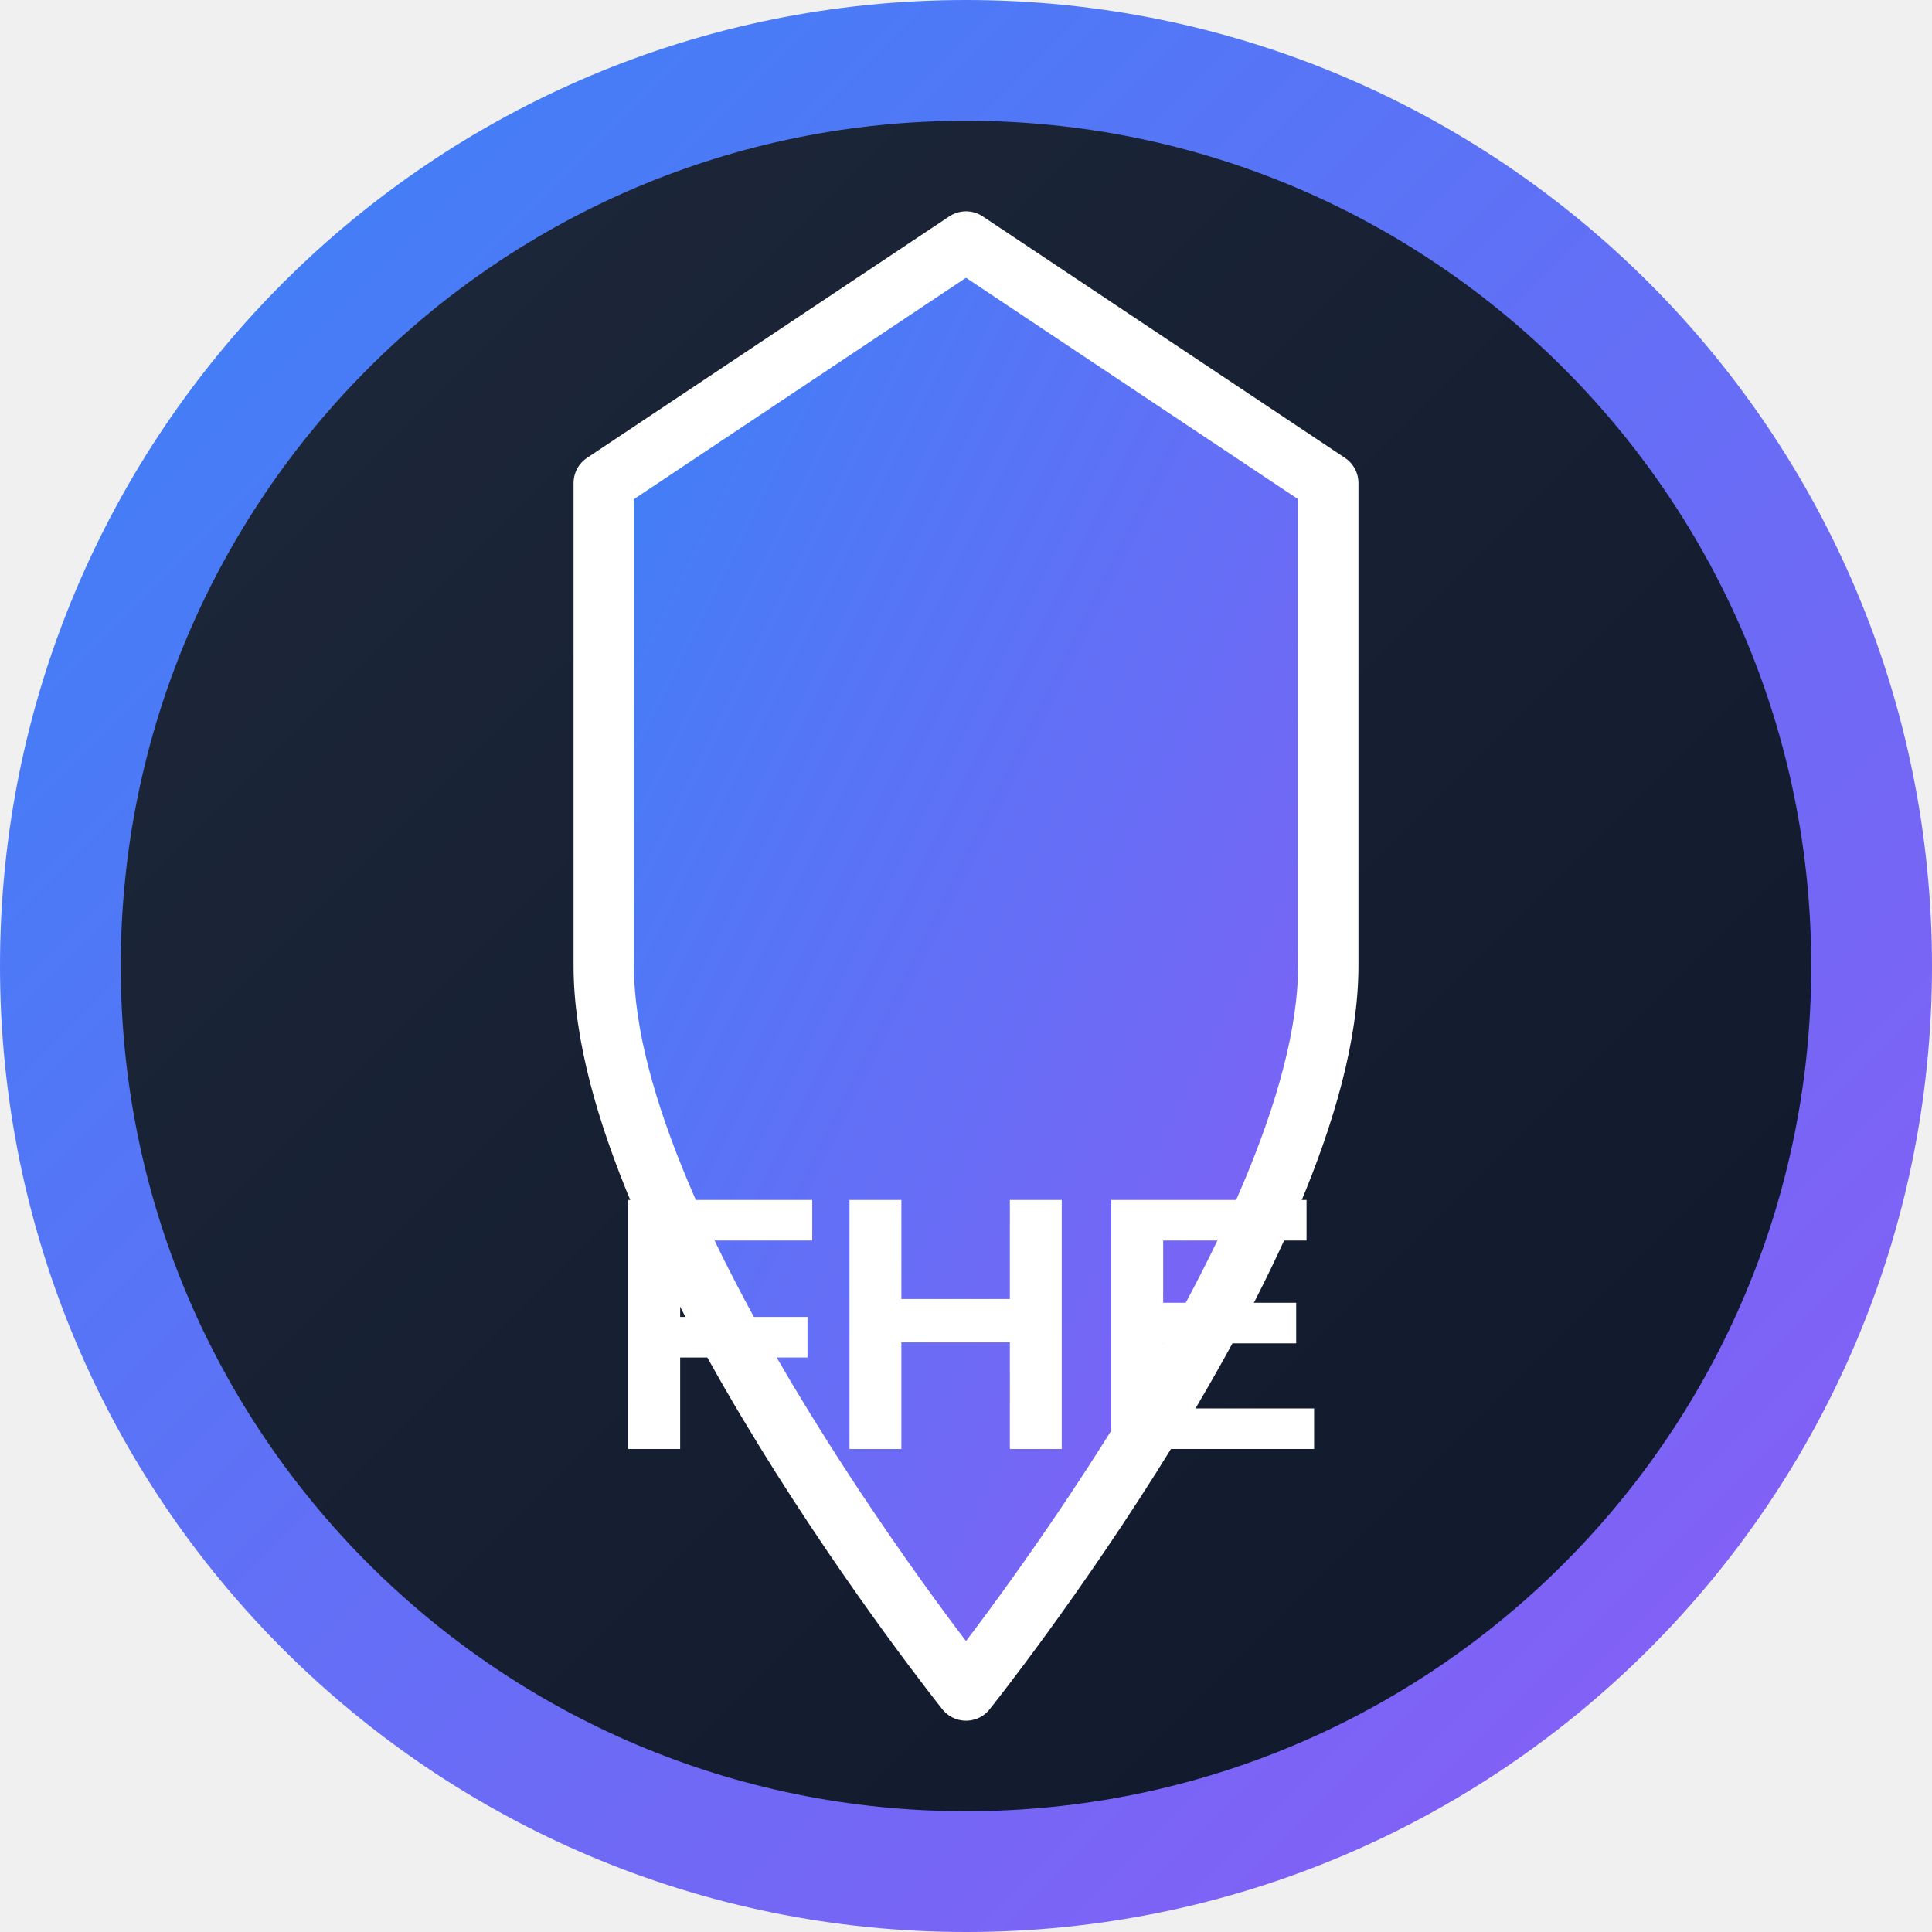
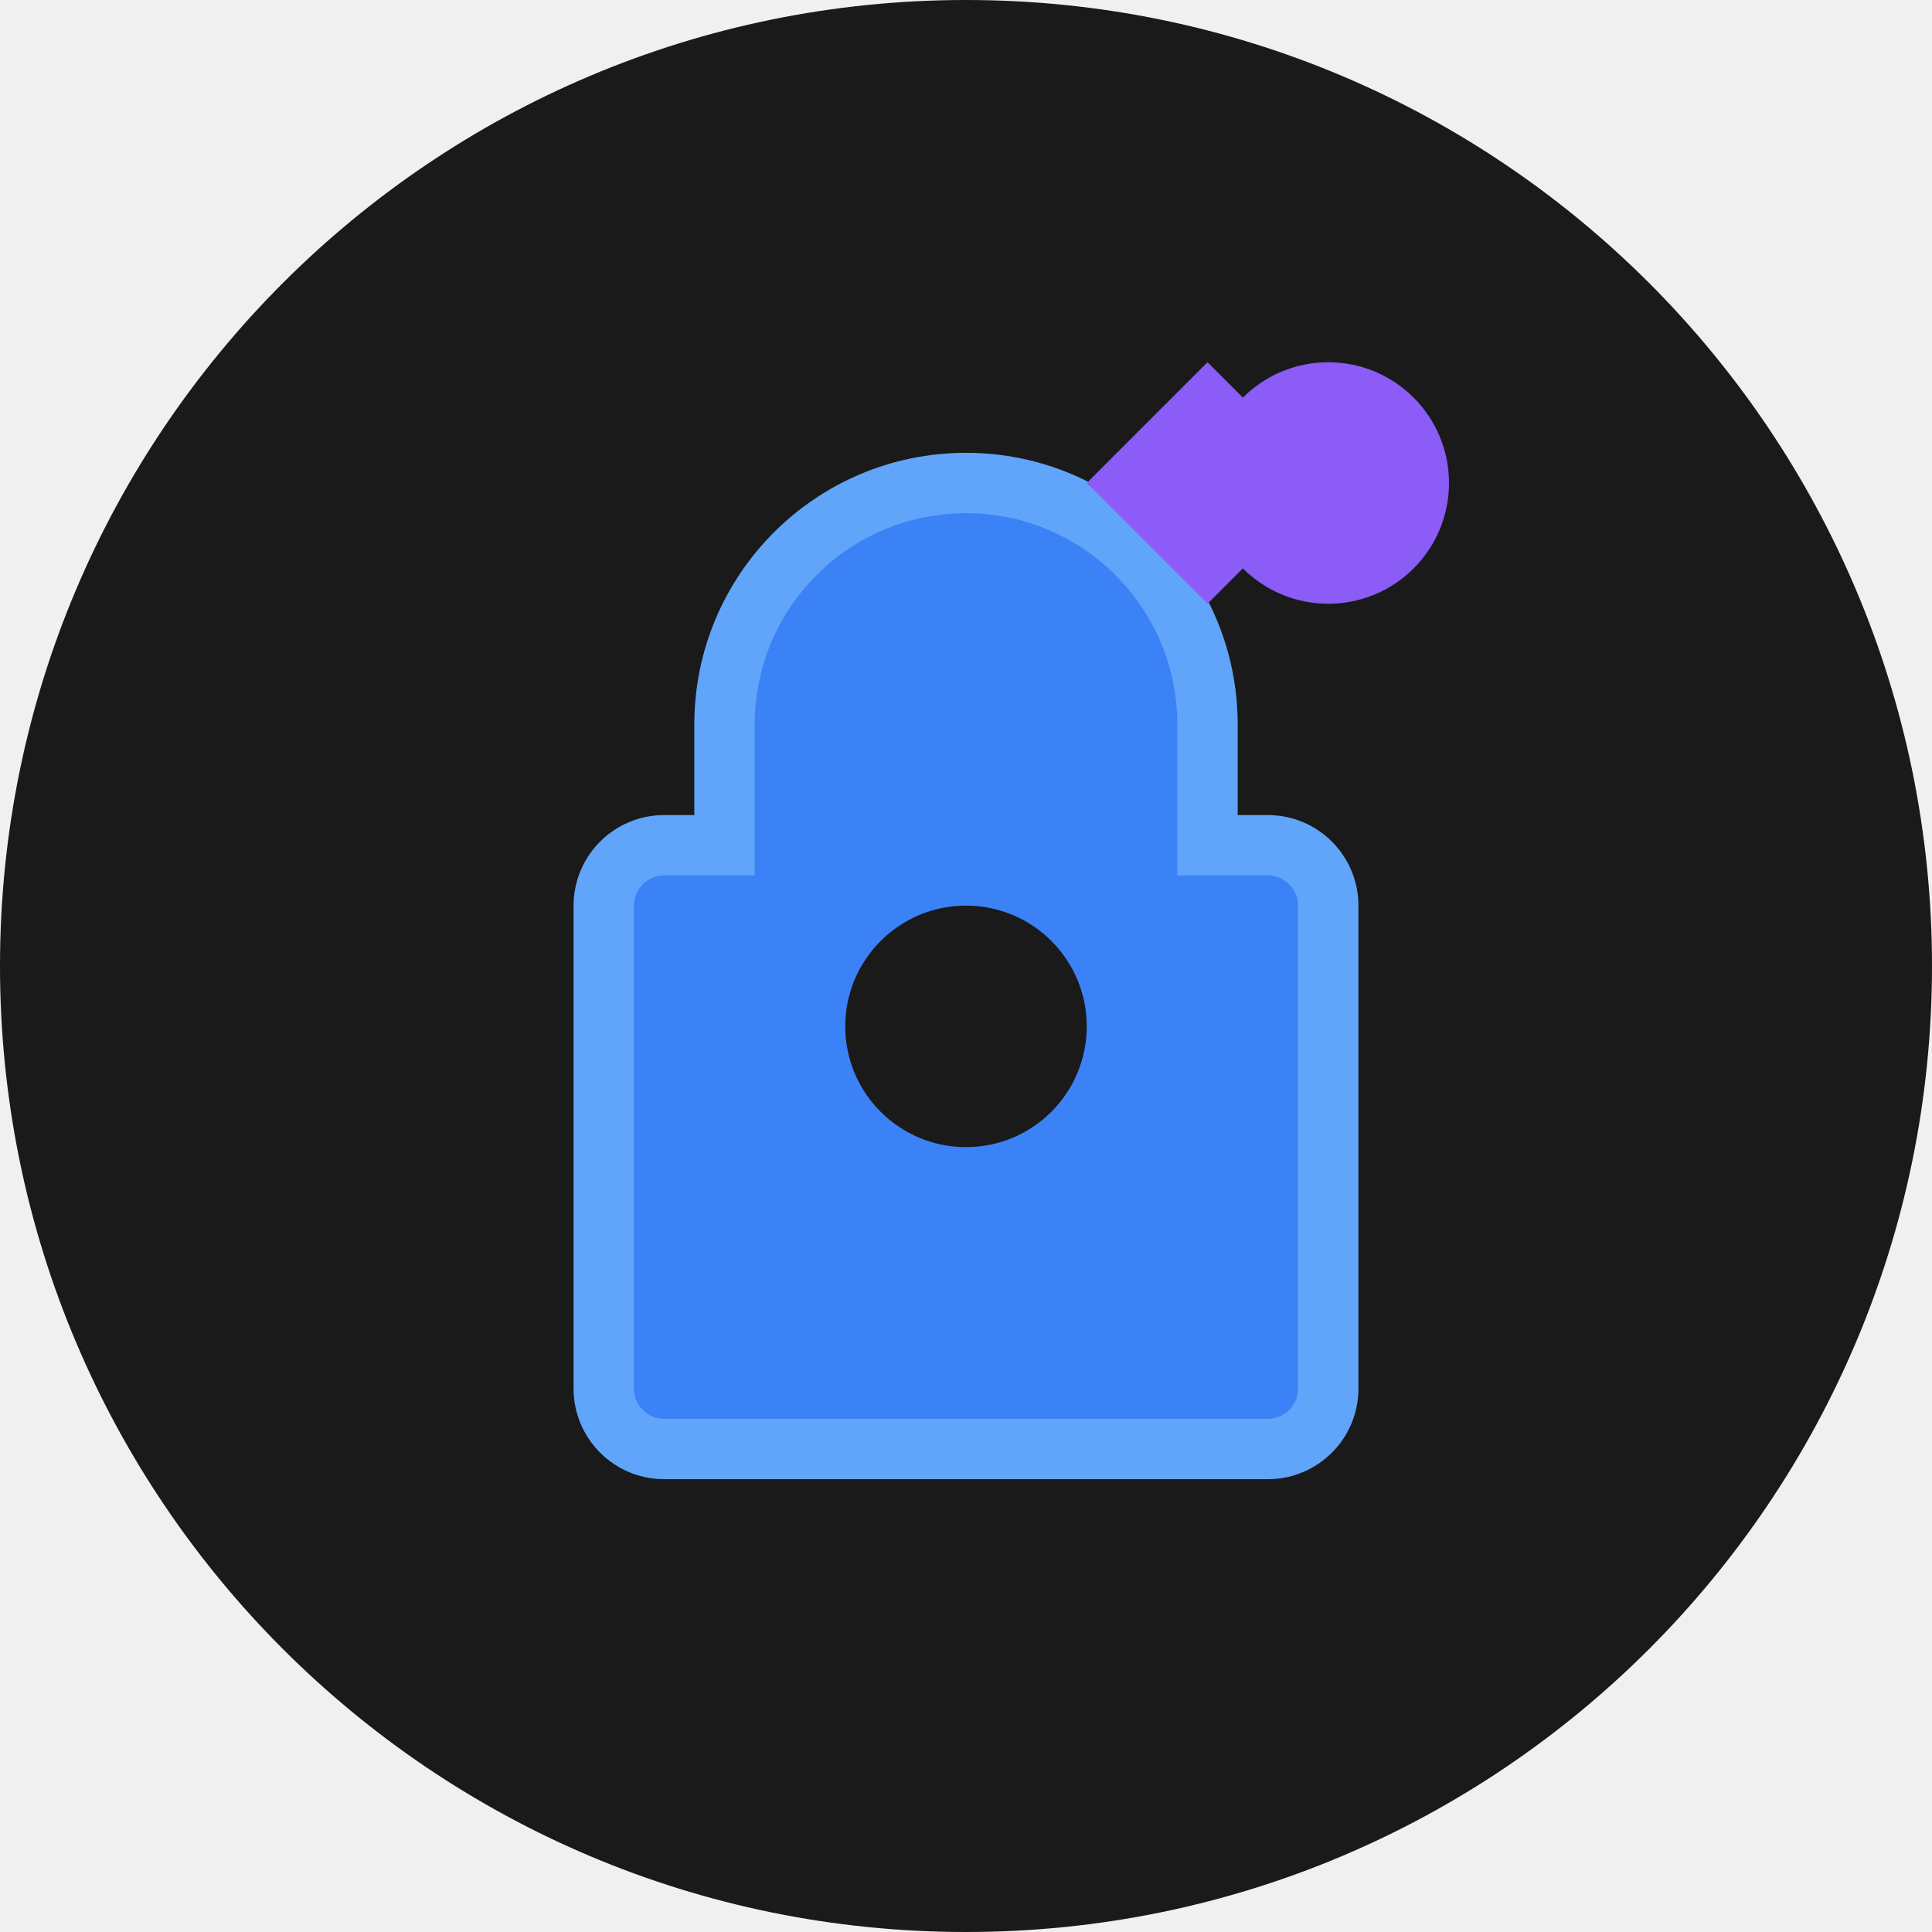
<svg xmlns="http://www.w3.org/2000/svg" width="32" height="32" viewBox="0 0 32 32" fill="none">
-   <defs>
-     <linearGradient id="shieldGradient" x1="0%" y1="0%" x2="100%" y2="100%">
-       <stop offset="0%" style="stop-color:#3b82f6;stop-opacity:1" />
-       <stop offset="100%" style="stop-color:#8b5cf6;stop-opacity:1" />
-     </linearGradient>
-     <linearGradient id="backgroundGradient" x1="0%" y1="0%" x2="100%" y2="100%">
-       <stop offset="0%" style="stop-color:#1e293b;stop-opacity:1" />
-       <stop offset="100%" style="stop-color:#0f172a;stop-opacity:1" />
-     </linearGradient>
-   </defs>
-   <circle cx="16" cy="16" r="15" fill="url(#backgroundGradient)" stroke="url(#shieldGradient)" stroke-width="2" />
-   <path d="M16 4L22 8V16C22 20.5 16 28 16 28S10 20.5 10 16V8L16 4Z" fill="url(#shieldGradient)" stroke="white" stroke-width="1" stroke-linejoin="round" />
-   <text x="16" y="24" font-family="Arial, sans-serif" font-size="6" font-weight="bold" text-anchor="middle" fill="white">FHE</text>
+   <circle cx="16" cy="16" r="16" fill="#1a1a1a" />
+   <path d="M12 12C12 9.791 13.791 8 16 8C18.209 8 20 9.791 20 12V14H21C21.552 14 22 14.448 22 15V23C22 23.552 21.552 24 21 24H11C10.448 24 10 23.552 10 23V15C10 14.448 10.448 14 11 14H12V12Z" fill="#3b82f6" stroke="#60a5fa" stroke-width="1" />
+   <path d="M24 8C24 6.895 23.105 6 22 6C20.895 6 20 6.895 20 8C20 9.105 20.895 10 22 10C23.105 10 24 9.105 24 8Z" fill="#8b5cf6" />
+   <path d="M22 8L20 10L18 8L20 6L22 8Z" fill="#8b5cf6" />
+   <circle cx="16" cy="17" r="2" fill="#1a1a1a" />
</svg>
